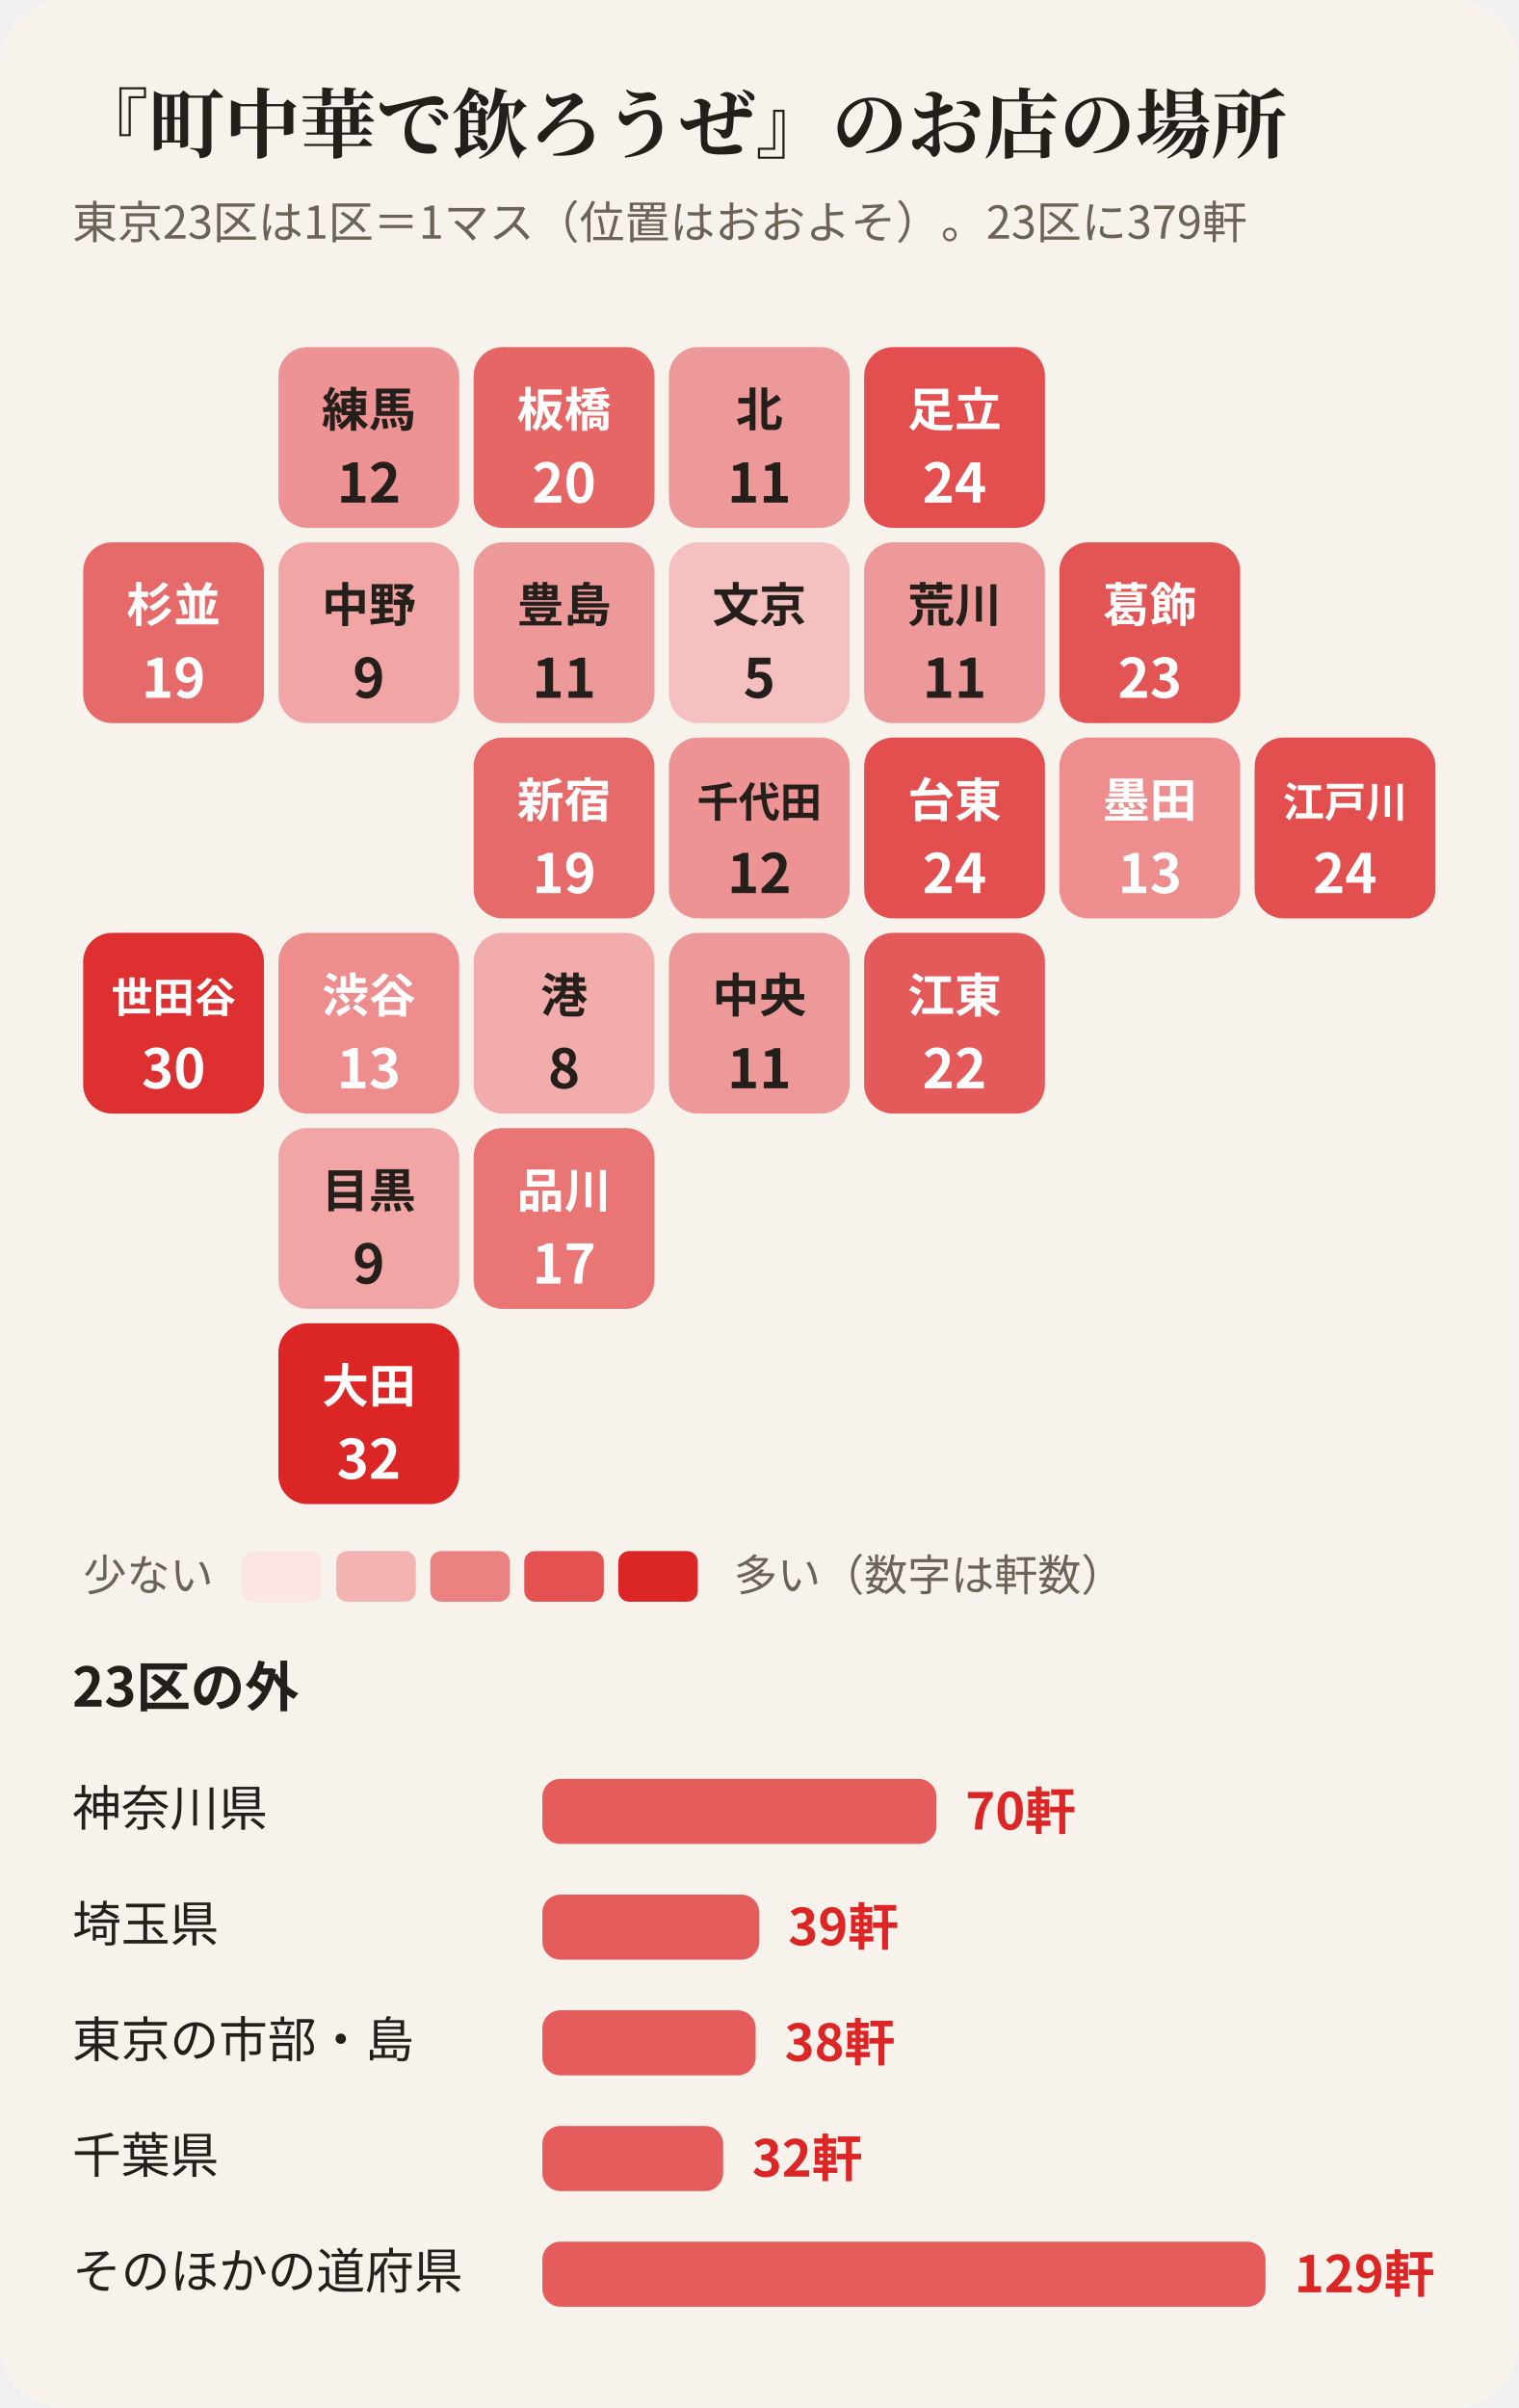
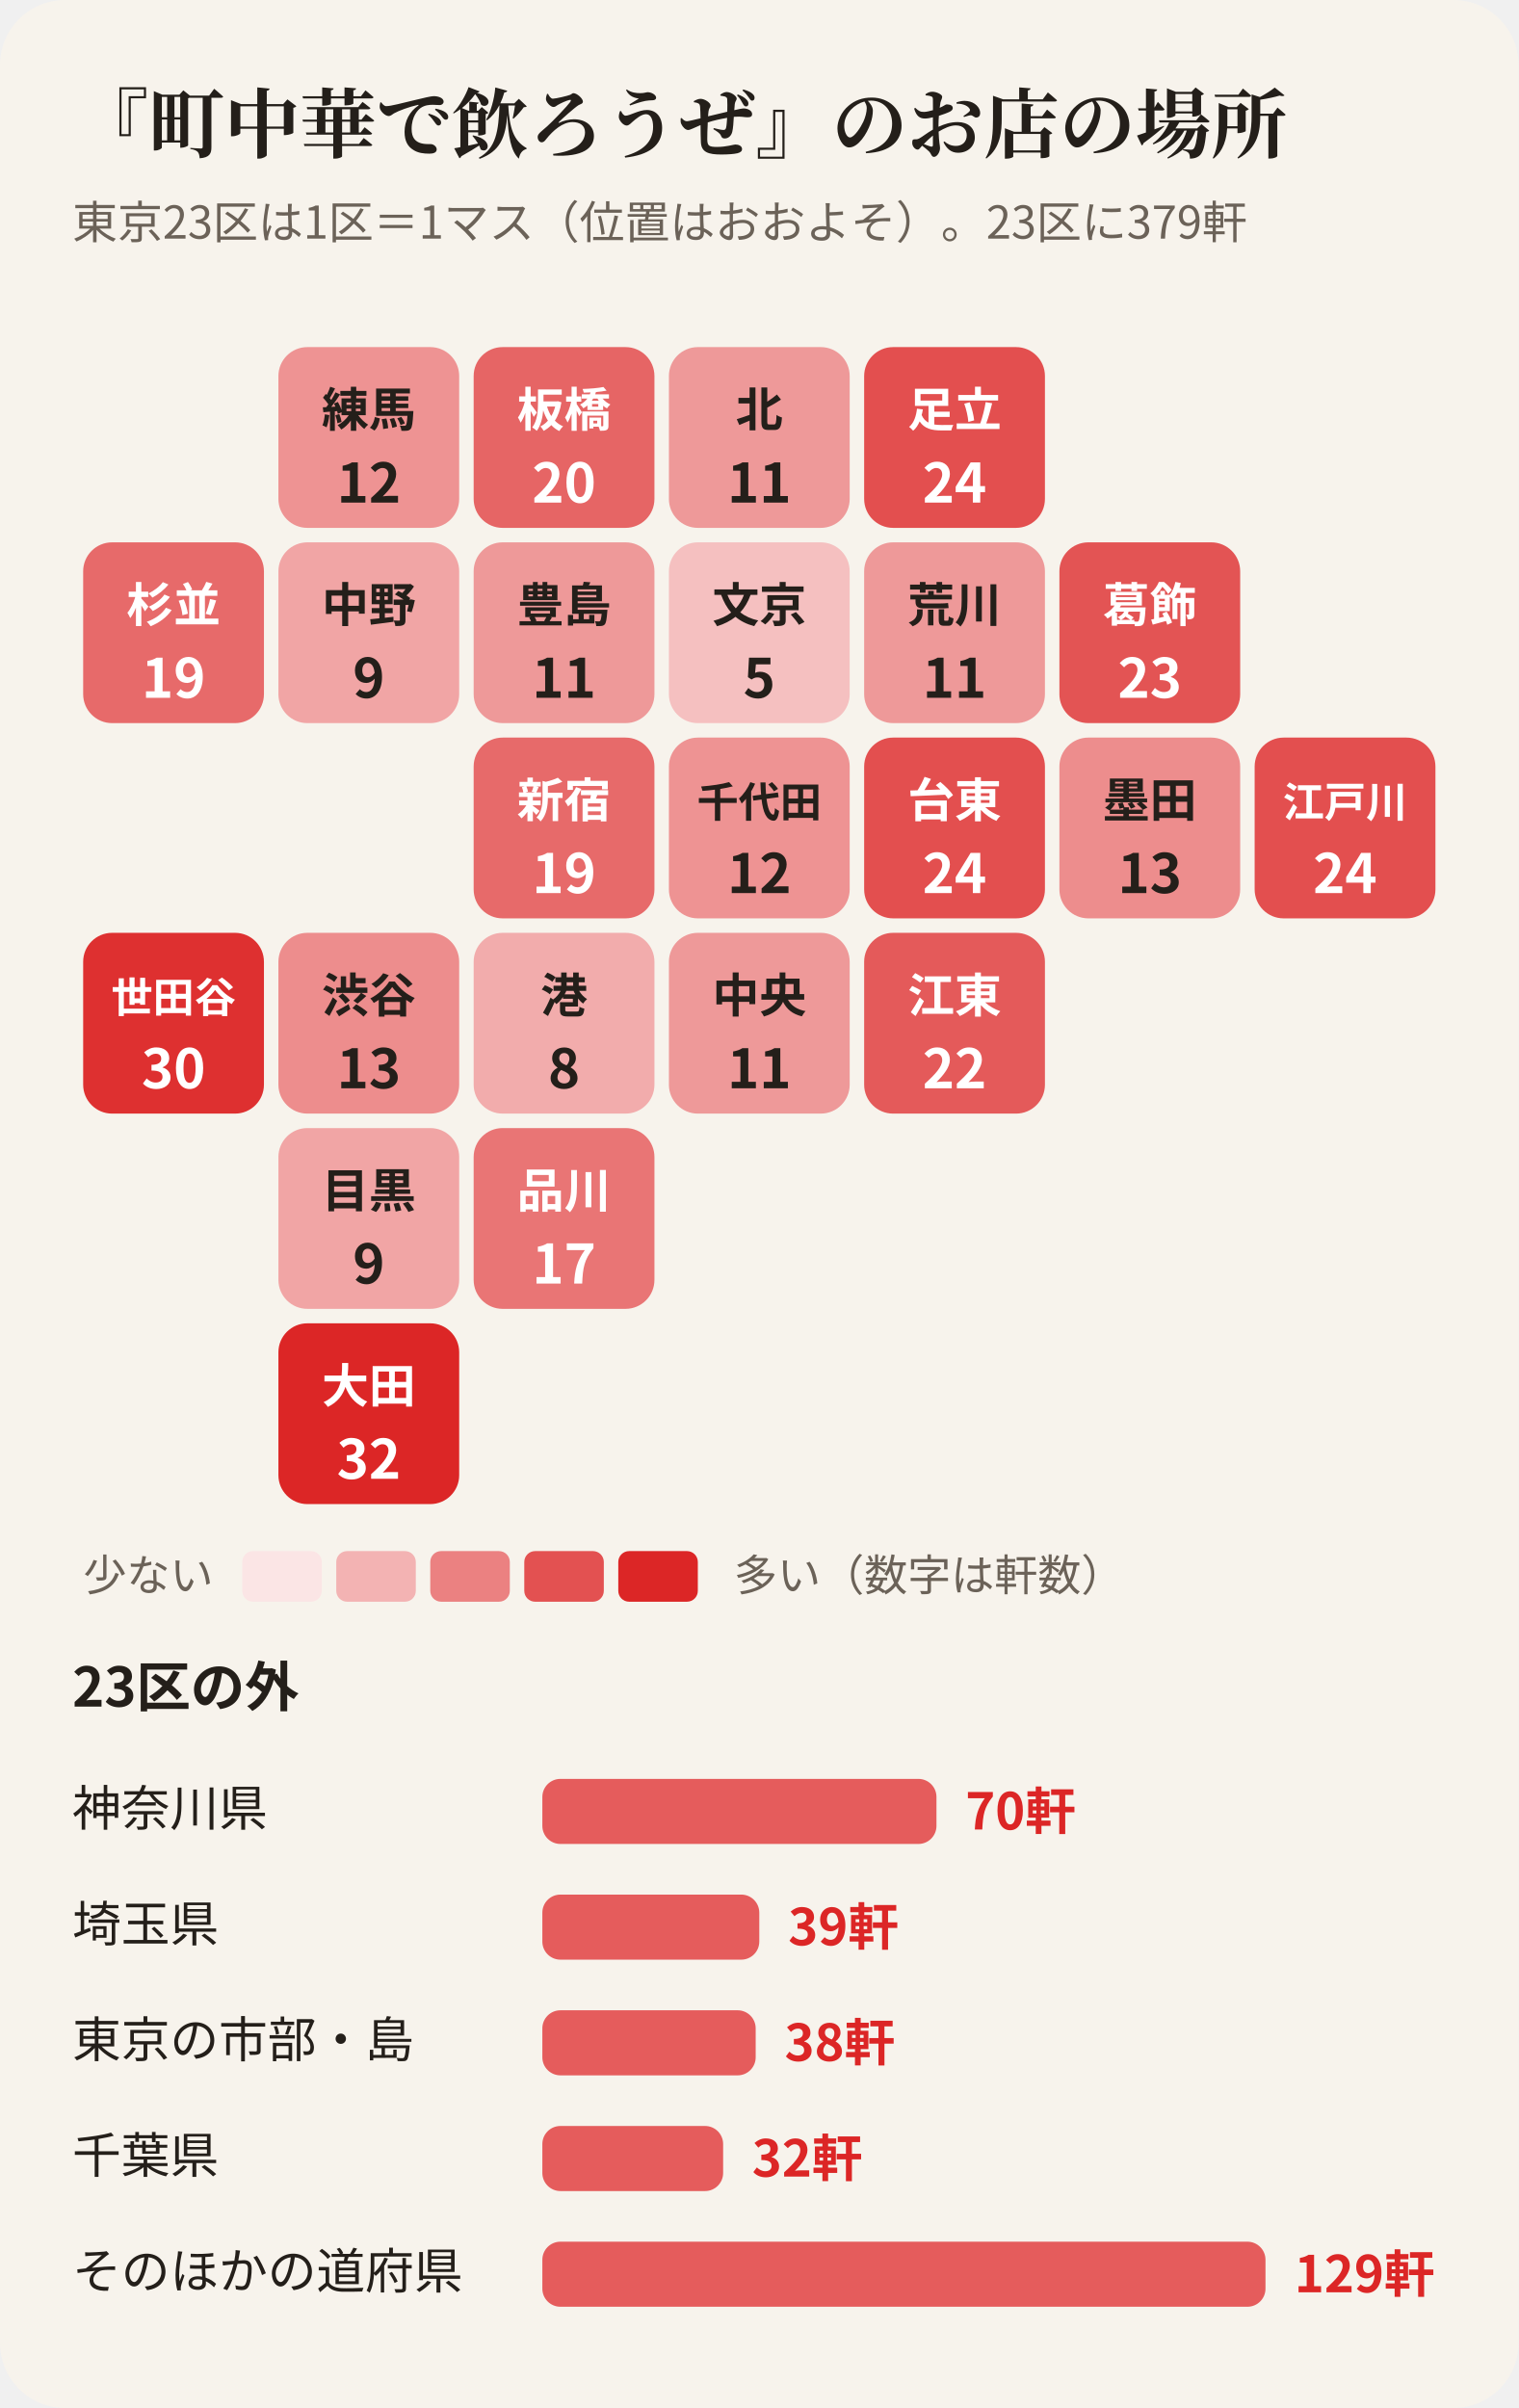
<svg xmlns="http://www.w3.org/2000/svg" viewBox="0 0 420 666" width="420" height="666" font-family="'Hiragino Sans','Noto Sans CJK JP','Noto Sans JP',sans-serif">
  <rect width="420" height="666" rx="18" fill="#F7F3EC" />
  <text x="20" y="42" font-size="21" font-weight="800" fill="#241F1A" font-family="'Hiragino Mincho ProN','Noto Serif CJK JP','Noto Serif JP',serif">『町中華で飲ろうぜ』のお店の場所</text>
  <text x="20" y="66" font-size="12.5" fill="#6B6258">東京23区は1区＝1マス（位置はおおよそ）。23区に379軒</text>
  <rect x="77" y="96" width="50" height="50" rx="8" fill="#ee9393" />
  <text x="102.0" y="118" font-size="13" font-weight="700" text-anchor="middle" fill="#241F1A">練馬</text>
  <text x="102.0" y="139" font-size="15" font-weight="800" text-anchor="middle" fill="#241F1A">12</text>
  <rect x="131" y="96" width="50" height="50" rx="8" fill="#e66565" />
  <text x="156.0" y="118" font-size="13" font-weight="700" text-anchor="middle" fill="#fff">板橋</text>
  <text x="156.0" y="139" font-size="15" font-weight="800" text-anchor="middle" fill="#fff">20</text>
  <rect x="185" y="96" width="50" height="50" rx="8" fill="#ee9999" />
  <text x="210.0" y="118" font-size="13" font-weight="700" text-anchor="middle" fill="#241F1A">北</text>
  <text x="210.0" y="139" font-size="15" font-weight="800" text-anchor="middle" fill="#241F1A">11</text>
  <rect x="239" y="96" width="50" height="50" rx="8" fill="#e34f4f" />
  <text x="264.0" y="118" font-size="13" font-weight="700" text-anchor="middle" fill="#fff">足立</text>
  <text x="264.0" y="139" font-size="15" font-weight="800" text-anchor="middle" fill="#fff">24</text>
  <rect x="23" y="150" width="50" height="50" rx="8" fill="#e76a6a" />
  <text x="48.0" y="172" font-size="13" font-weight="700" text-anchor="middle" fill="#fff">杉並</text>
  <text x="48.0" y="193" font-size="15" font-weight="800" text-anchor="middle" fill="#fff">19</text>
  <rect x="77" y="150" width="50" height="50" rx="8" fill="#f1a5a5" />
  <text x="102.0" y="172" font-size="13" font-weight="700" text-anchor="middle" fill="#241F1A">中野</text>
  <text x="102.0" y="193" font-size="15" font-weight="800" text-anchor="middle" fill="#241F1A">9</text>
  <rect x="131" y="150" width="50" height="50" rx="8" fill="#ee9999" />
  <text x="156.0" y="172" font-size="13" font-weight="700" text-anchor="middle" fill="#241F1A">豊島</text>
  <text x="156.0" y="193" font-size="15" font-weight="800" text-anchor="middle" fill="#241F1A">11</text>
  <rect x="185" y="150" width="50" height="50" rx="8" fill="#f5c0c0" />
  <text x="210.0" y="172" font-size="13" font-weight="700" text-anchor="middle" fill="#241F1A">文京</text>
  <text x="210.0" y="193" font-size="15" font-weight="800" text-anchor="middle" fill="#241F1A">5</text>
  <rect x="239" y="150" width="50" height="50" rx="8" fill="#ee9999" />
  <text x="264.0" y="172" font-size="13" font-weight="700" text-anchor="middle" fill="#241F1A">荒川</text>
  <text x="264.0" y="193" font-size="15" font-weight="800" text-anchor="middle" fill="#241F1A">11</text>
  <rect x="293" y="150" width="50" height="50" rx="8" fill="#e35454" />
  <text x="318.0" y="172" font-size="13" font-weight="700" text-anchor="middle" fill="#fff">葛飾</text>
  <text x="318.0" y="193" font-size="15" font-weight="800" text-anchor="middle" fill="#fff">23</text>
  <rect x="131" y="204" width="50" height="50" rx="8" fill="#e76a6a" />
  <text x="156.0" y="226" font-size="13" font-weight="700" text-anchor="middle" fill="#fff">新宿</text>
  <text x="156.0" y="247" font-size="15" font-weight="800" text-anchor="middle" fill="#fff">19</text>
  <rect x="185" y="204" width="50" height="50" rx="8" fill="#ee9393" />
  <text x="210.0" y="226" font-size="11.5" font-weight="700" text-anchor="middle" fill="#241F1A">千代田</text>
  <text x="210.0" y="247" font-size="15" font-weight="800" text-anchor="middle" fill="#241F1A">12</text>
  <rect x="239" y="204" width="50" height="50" rx="8" fill="#e34f4f" />
  <text x="264.0" y="226" font-size="13" font-weight="700" text-anchor="middle" fill="#fff">台東</text>
  <text x="264.0" y="247" font-size="15" font-weight="800" text-anchor="middle" fill="#fff">24</text>
  <rect x="293" y="204" width="50" height="50" rx="8" fill="#ed8d8d" />
-   <text x="318.0" y="226" font-size="13" font-weight="700" text-anchor="middle" fill="#fff">墨田</text>
-   <text x="318.0" y="247" font-size="15" font-weight="800" text-anchor="middle" fill="#fff">13</text>
+   <text x="318.0" y="226" font-size="13" font-weight="700" text-anchor="middle" fill="#241F1A">墨田</text>
+   <text x="318.0" y="247" font-size="15" font-weight="800" text-anchor="middle" fill="#241F1A">13</text>
  <rect x="347" y="204" width="50" height="50" rx="8" fill="#e34f4f" />
  <text x="372.0" y="226" font-size="11.5" font-weight="700" text-anchor="middle" fill="#fff">江戸川</text>
  <text x="372.0" y="247" font-size="15" font-weight="800" text-anchor="middle" fill="#fff">24</text>
  <rect x="23" y="258" width="50" height="50" rx="8" fill="#de3030" />
  <text x="48.0" y="280" font-size="11.5" font-weight="700" text-anchor="middle" fill="#fff">世田谷</text>
  <text x="48.0" y="301" font-size="15" font-weight="800" text-anchor="middle" fill="#fff">30</text>
  <rect x="77" y="258" width="50" height="50" rx="8" fill="#ed8d8d" />
-   <text x="102.0" y="280" font-size="13" font-weight="700" text-anchor="middle" fill="#fff">渋谷</text>
-   <text x="102.0" y="301" font-size="15" font-weight="800" text-anchor="middle" fill="#fff">13</text>
+   <text x="102.0" y="280" font-size="13" font-weight="700" text-anchor="middle" fill="#241F1A">渋谷</text>
+   <text x="102.0" y="301" font-size="15" font-weight="800" text-anchor="middle" fill="#241F1A">13</text>
  <rect x="131" y="258" width="50" height="50" rx="8" fill="#f2acac" />
  <text x="156.0" y="280" font-size="13" font-weight="700" text-anchor="middle" fill="#241F1A">港</text>
  <text x="156.0" y="301" font-size="15" font-weight="800" text-anchor="middle" fill="#241F1A">8</text>
  <rect x="185" y="258" width="50" height="50" rx="8" fill="#ee9999" />
  <text x="210.0" y="280" font-size="13" font-weight="700" text-anchor="middle" fill="#241F1A">中央</text>
  <text x="210.0" y="301" font-size="15" font-weight="800" text-anchor="middle" fill="#241F1A">11</text>
  <rect x="239" y="258" width="50" height="50" rx="8" fill="#e45a5a" />
  <text x="264.0" y="280" font-size="13" font-weight="700" text-anchor="middle" fill="#fff">江東</text>
  <text x="264.0" y="301" font-size="15" font-weight="800" text-anchor="middle" fill="#fff">22</text>
  <rect x="77" y="312" width="50" height="50" rx="8" fill="#f1a5a5" />
  <text x="102.0" y="334" font-size="13" font-weight="700" text-anchor="middle" fill="#241F1A">目黒</text>
  <text x="102.0" y="355" font-size="15" font-weight="800" text-anchor="middle" fill="#241F1A">9</text>
  <rect x="131" y="312" width="50" height="50" rx="8" fill="#e97575" />
  <text x="156.0" y="334" font-size="13" font-weight="700" text-anchor="middle" fill="#fff">品川</text>
  <text x="156.0" y="355" font-size="15" font-weight="800" text-anchor="middle" fill="#fff">17</text>
  <rect x="77" y="366" width="50" height="50" rx="8" fill="#dc2626" />
  <text x="102.0" y="388" font-size="13" font-weight="700" text-anchor="middle" fill="#fff">大田</text>
  <text x="102.0" y="409" font-size="15" font-weight="800" text-anchor="middle" fill="#fff">32</text>
  <text x="23" y="440" font-size="12" fill="#6B6258">少ない</text>
  <rect x="67" y="429" width="22" height="14" rx="3" fill="#fbe5e5" />
  <rect x="93" y="429" width="22" height="14" rx="3" fill="#f3b3b3" />
  <rect x="119" y="429" width="22" height="14" rx="3" fill="#eb8181" />
  <rect x="145" y="429" width="22" height="14" rx="3" fill="#e35151" />
  <rect x="171" y="429" width="22" height="14" rx="3" fill="#dc2626" />
  <text x="203" y="440" font-size="12" fill="#6B6258">多い（数字は軒数）</text>
  <text x="20" y="472" font-size="15" font-weight="800" fill="#241F1A">23区の外</text>
  <text x="20" y="505" font-size="13.5" fill="#241F1A">神奈川県</text>
  <rect x="150" y="492" width="109" height="18" rx="5" fill="#e55c5c" />
  <text x="267" y="506" font-size="14" font-weight="800" fill="#dc2626">70軒</text>
  <text x="20" y="537" font-size="13.5" fill="#241F1A">埼玉県</text>
  <rect x="150" y="524" width="60" height="18" rx="5" fill="#e55c5c" />
  <text x="218" y="538" font-size="14" font-weight="800" fill="#dc2626">39軒</text>
  <text x="20" y="569" font-size="13.5" fill="#241F1A">東京の市部・島</text>
  <rect x="150" y="556" width="59" height="18" rx="5" fill="#e55c5c" />
  <text x="217" y="570" font-size="14" font-weight="800" fill="#dc2626">38軒</text>
  <text x="20" y="601" font-size="13.5" fill="#241F1A">千葉県</text>
  <rect x="150" y="588" width="50" height="18" rx="5" fill="#e55c5c" />
  <text x="208" y="602" font-size="14" font-weight="800" fill="#dc2626">32軒</text>
  <text x="20" y="633" font-size="13.5" fill="#241F1A">そのほかの道府県</text>
  <rect x="150" y="620" width="200" height="18" rx="5" fill="#e55c5c" />
  <text x="358" y="634" font-size="14" font-weight="800" fill="#dc2626">129軒</text>
</svg>
